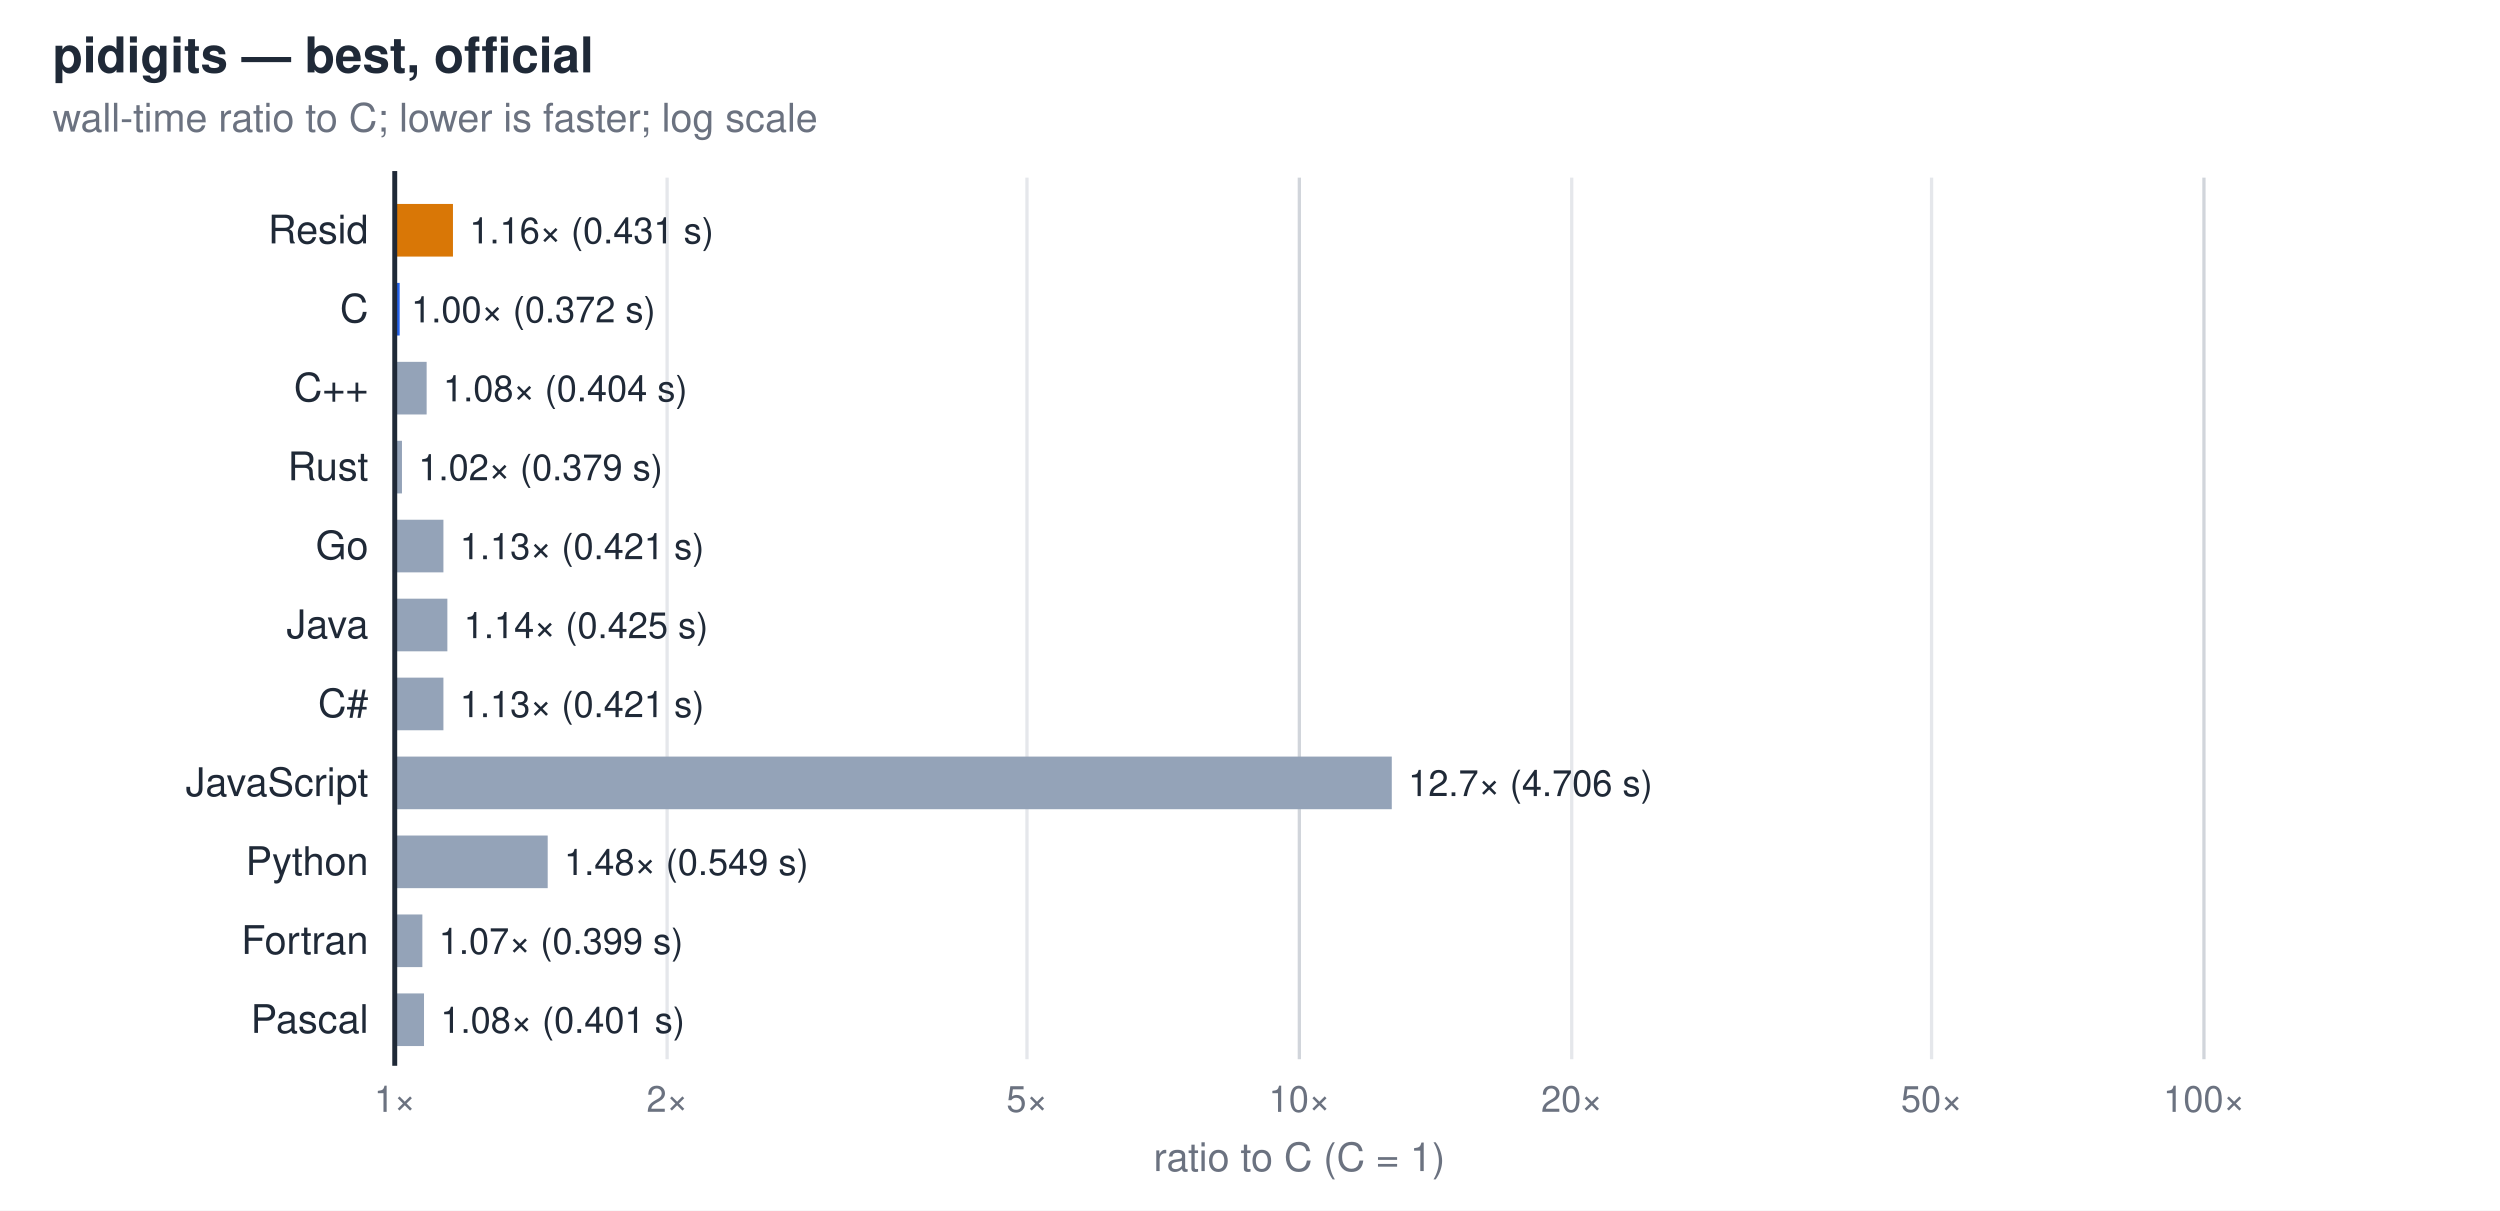
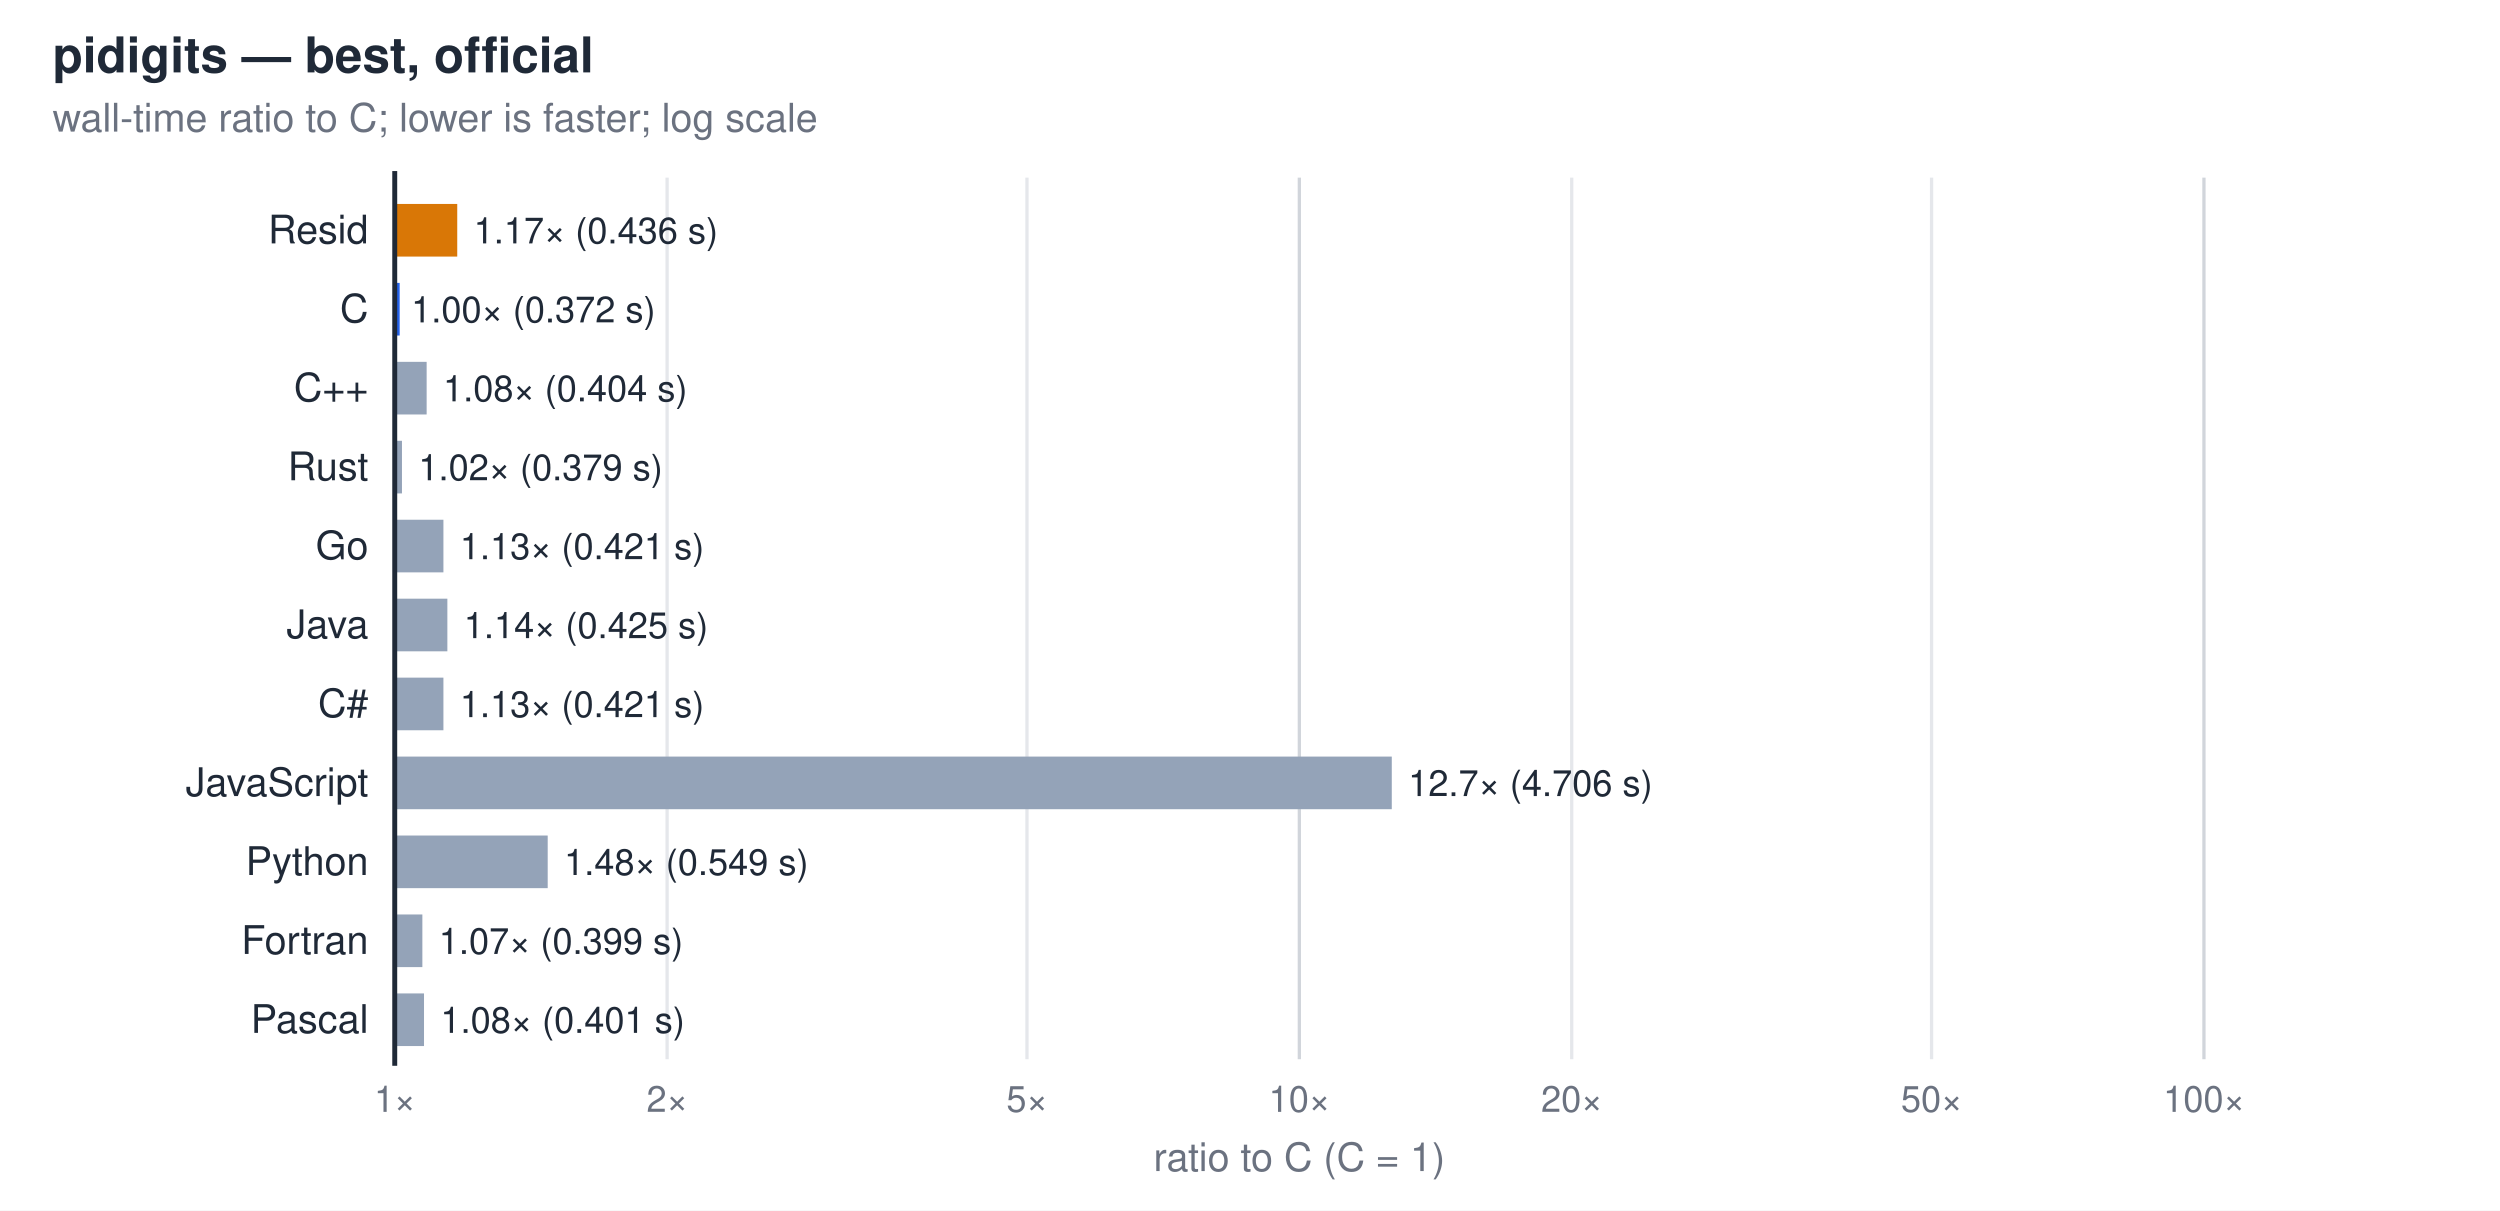
<svg xmlns="http://www.w3.org/2000/svg" width="760" height="368" viewBox="0 0 760 368" font-family="Helvetica, Arial, sans-serif" font-size="12">
  <rect x="0" y="0" width="760" height="368" fill="#ffffff" />
  <text x="16" y="22" font-size="15" font-weight="bold" fill="#1f2937">pidigits — best, official</text>
  <text x="16" y="40" fill="#6b7280">wall-time ratio to C; lower is faster; log scale</text>
  <line x1="120.0" y1="54" x2="120.0" y2="322" stroke="#d1d5db" stroke-width="1" />
  <text x="120.0" y="338" text-anchor="middle" fill="#6b7280" font-size="11">1×</text>
  <line x1="202.8" y1="54" x2="202.8" y2="322" stroke="#e5e7eb" stroke-width="1" />
  <text x="202.8" y="338" text-anchor="middle" fill="#6b7280" font-size="11">2×</text>
  <line x1="312.2" y1="54" x2="312.2" y2="322" stroke="#e5e7eb" stroke-width="1" />
  <text x="312.2" y="338" text-anchor="middle" fill="#6b7280" font-size="11">5×</text>
  <line x1="395.0" y1="54" x2="395.0" y2="322" stroke="#d1d5db" stroke-width="1" />
  <text x="395.0" y="338" text-anchor="middle" fill="#6b7280" font-size="11">10×</text>
  <line x1="477.8" y1="54" x2="477.8" y2="322" stroke="#e5e7eb" stroke-width="1" />
  <text x="477.8" y="338" text-anchor="middle" fill="#6b7280" font-size="11">20×</text>
  <line x1="587.2" y1="54" x2="587.2" y2="322" stroke="#e5e7eb" stroke-width="1" />
  <text x="587.2" y="338" text-anchor="middle" fill="#6b7280" font-size="11">50×</text>
  <line x1="670.0" y1="54" x2="670.0" y2="322" stroke="#d1d5db" stroke-width="1" />
  <text x="670.0" y="338" text-anchor="middle" fill="#6b7280" font-size="11">100×</text>
  <text x="112" y="74.0" text-anchor="end" fill="#1f2937">Resid</text>
-   <rect x="120.0" y="62" width="17.7" height="16" fill="#d97706" />
-   <text x="142.7" y="74.0" fill="#1f2937" font-size="11">1.16×  (0.431 s)</text>
+   <rect x="120.0" y="62" width="19.0" height="16" fill="#d97706" />
+   <text x="144.0" y="74.0" fill="#1f2937" font-size="11">1.17×  (0.436 s)</text>
  <text x="112" y="98.0" text-anchor="end" fill="#1f2937">C</text>
  <rect x="120.0" y="86" width="1.5" height="16" fill="#2563eb" />
  <text x="125.0" y="98.0" fill="#1f2937" font-size="11">1.00×  (0.372 s)</text>
  <text x="112" y="122.0" text-anchor="end" fill="#1f2937">C++</text>
  <rect x="120.0" y="110" width="9.7" height="16" fill="#94a3b8" />
  <text x="134.7" y="122.0" fill="#1f2937" font-size="11">1.08×  (0.404 s)</text>
  <text x="112" y="146.0" text-anchor="end" fill="#1f2937">Rust</text>
  <rect x="120.0" y="134" width="2.2" height="16" fill="#94a3b8" />
  <text x="127.2" y="146.0" fill="#1f2937" font-size="11">1.02×  (0.379 s)</text>
  <text x="112" y="170.0" text-anchor="end" fill="#1f2937">Go</text>
  <rect x="120.0" y="158" width="14.8" height="16" fill="#94a3b8" />
  <text x="139.8" y="170.0" fill="#1f2937" font-size="11">1.13×  (0.421 s)</text>
  <text x="112" y="194.0" text-anchor="end" fill="#1f2937">Java</text>
  <rect x="120.0" y="182" width="16.0" height="16" fill="#94a3b8" />
  <text x="141.0" y="194.0" fill="#1f2937" font-size="11">1.14×  (0.425 s)</text>
  <text x="112" y="218.0" text-anchor="end" fill="#1f2937">C#</text>
  <rect x="120.0" y="206" width="14.8" height="16" fill="#94a3b8" />
  <text x="139.8" y="218.0" fill="#1f2937" font-size="11">1.13×  (0.421 s)</text>
  <text x="112" y="242.0" text-anchor="end" fill="#1f2937">JavaScript</text>
  <rect x="120.0" y="230" width="303.1" height="16" fill="#94a3b8" />
  <text x="428.1" y="242.0" fill="#1f2937" font-size="11">12.7×  (4.706 s)</text>
  <text x="112" y="266.0" text-anchor="end" fill="#1f2937">Python</text>
  <rect x="120.0" y="254" width="46.5" height="16" fill="#94a3b8" />
  <text x="171.5" y="266.0" fill="#1f2937" font-size="11">1.48×  (0.549 s)</text>
  <text x="112" y="290.0" text-anchor="end" fill="#1f2937">Fortran</text>
  <rect x="120.0" y="278" width="8.4" height="16" fill="#94a3b8" />
  <text x="133.4" y="290.0" fill="#1f2937" font-size="11">1.07×  (0.399 s)</text>
  <text x="112" y="314.0" text-anchor="end" fill="#1f2937">Pascal</text>
  <rect x="120.0" y="302" width="8.9" height="16" fill="#94a3b8" />
  <text x="133.9" y="314.0" fill="#1f2937" font-size="11">1.08×  (0.401 s)</text>
  <line x1="120.0" y1="52" x2="120.0" y2="324" stroke="#1f2937" stroke-width="1.5" />
  <text x="395.0" y="356" text-anchor="middle" fill="#6b7280">ratio to C (C = 1)</text>
</svg>
